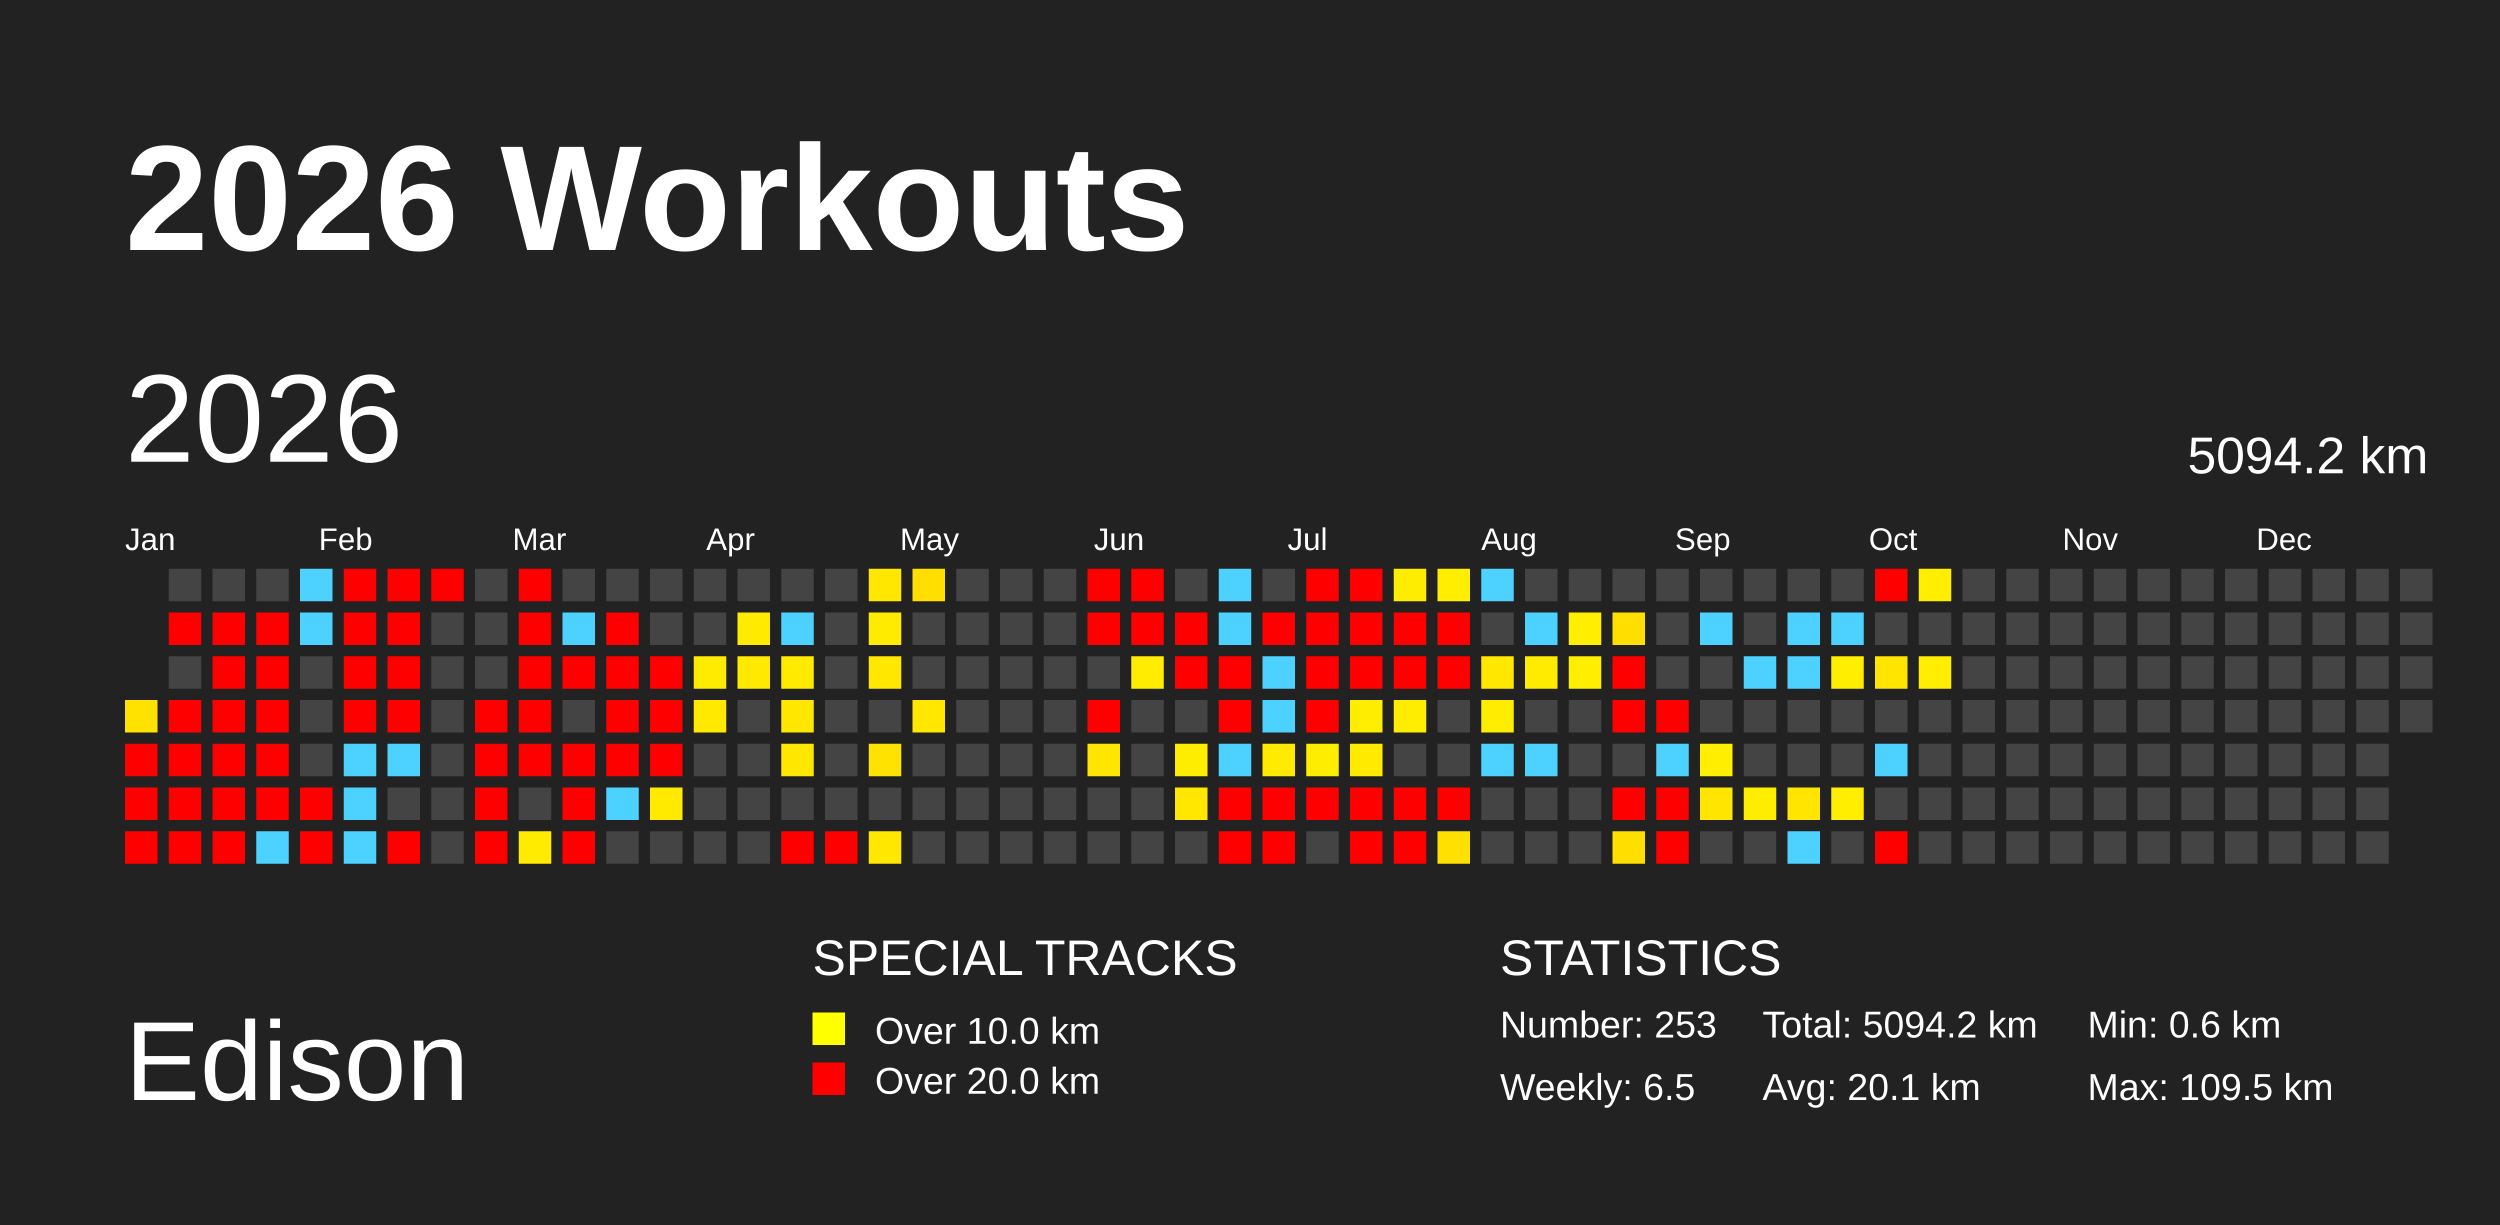
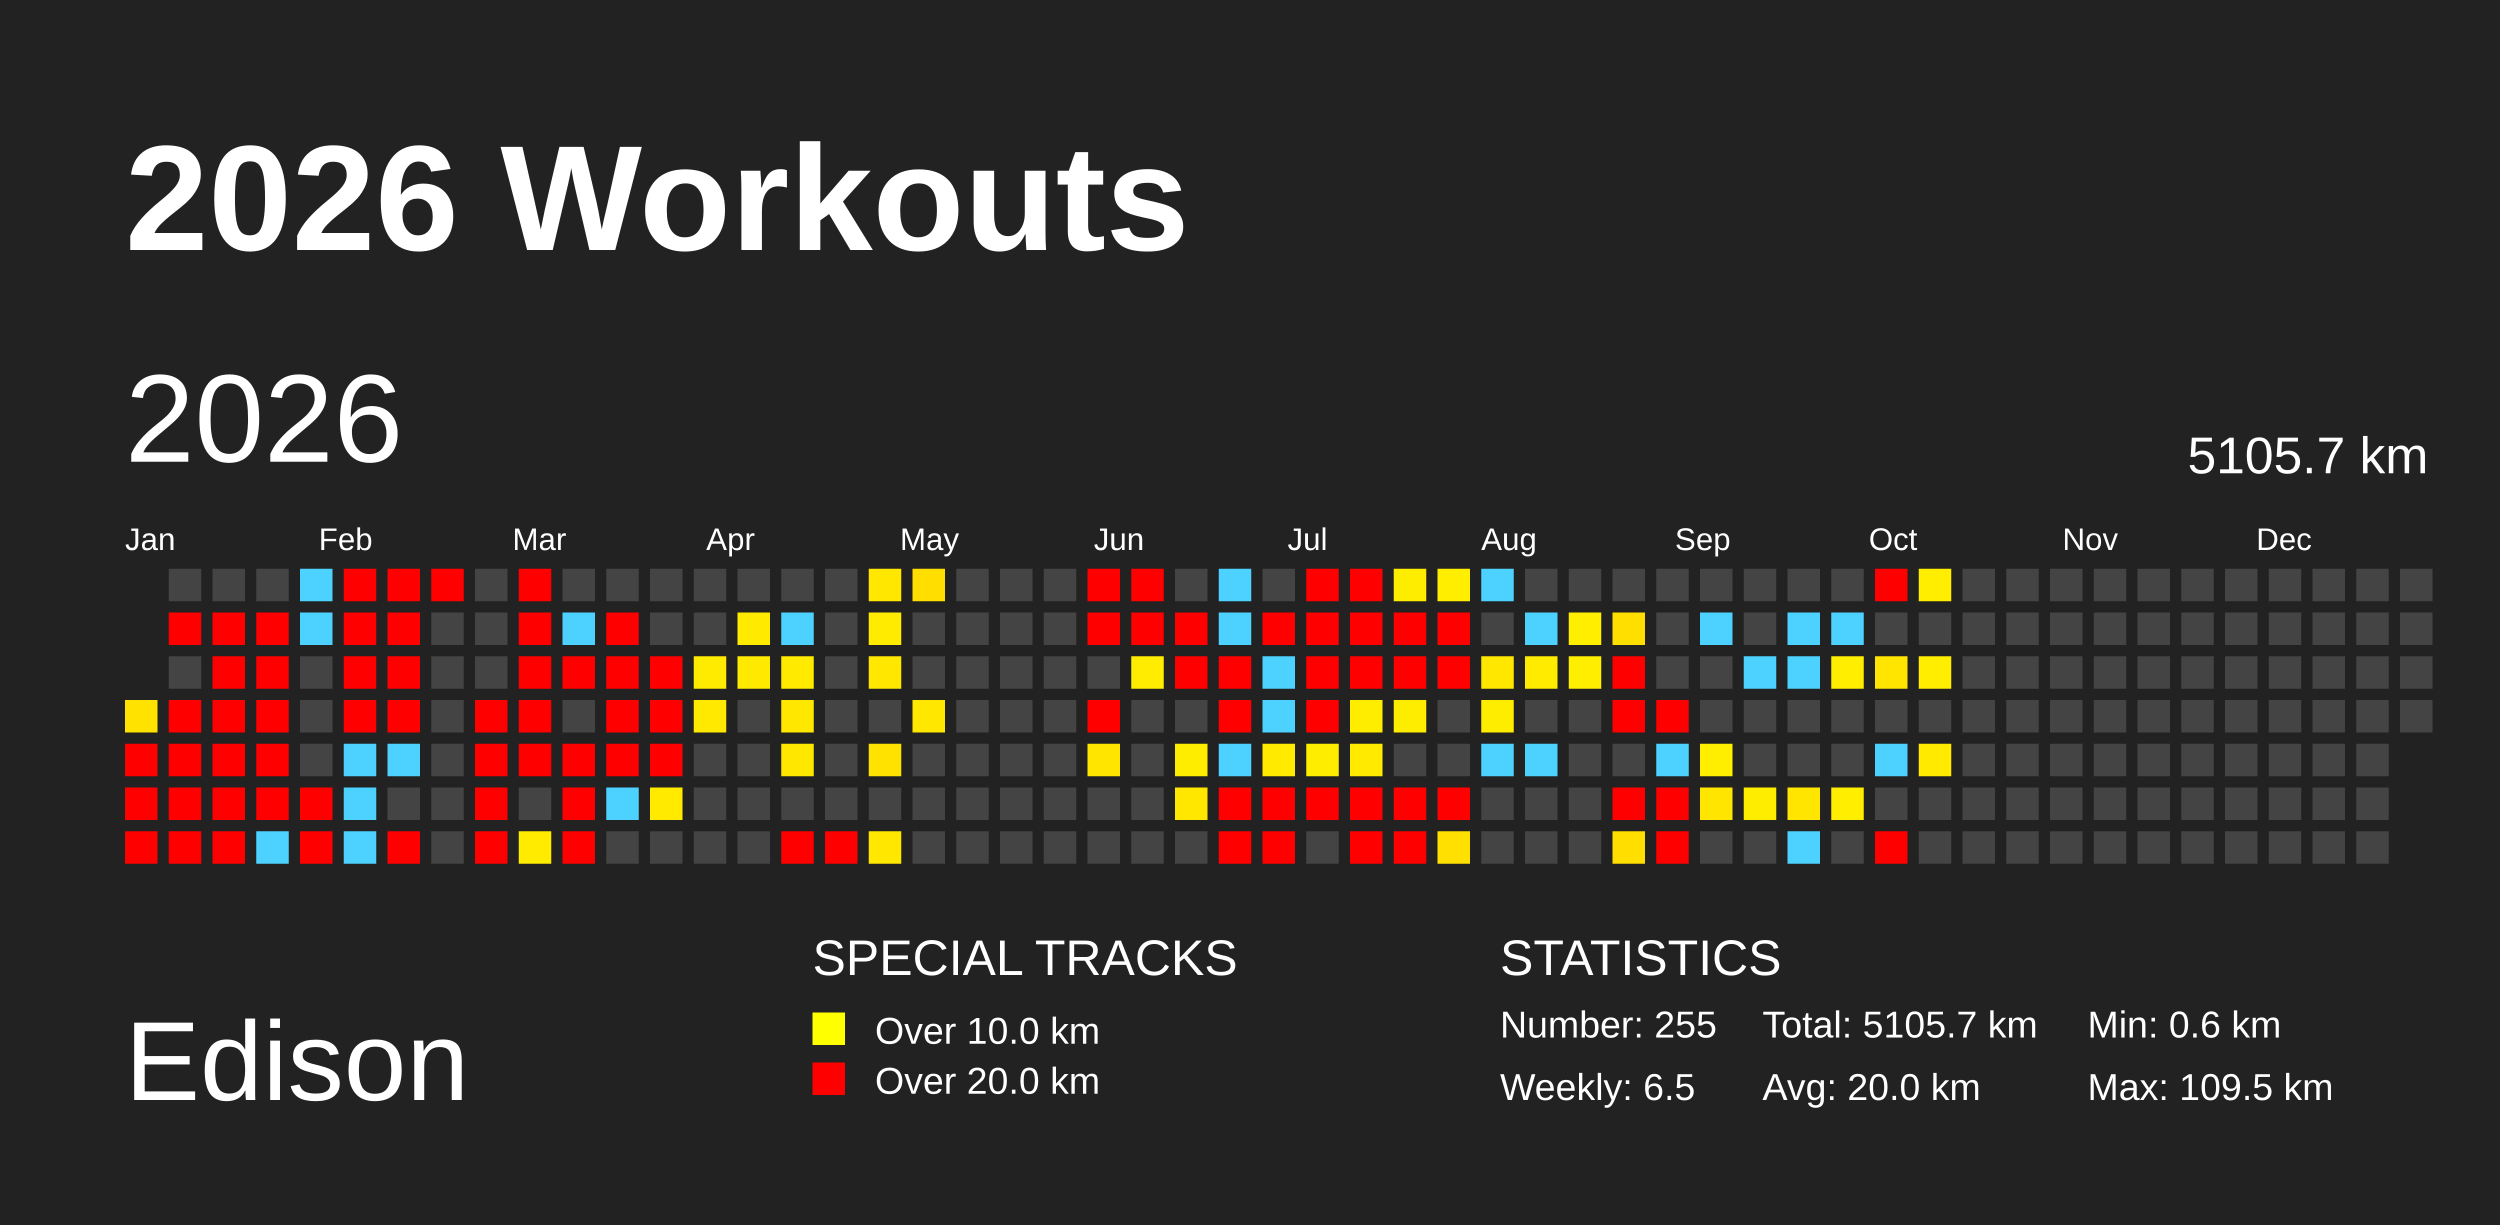
<svg xmlns="http://www.w3.org/2000/svg" baseProfile="full" height="98mm" version="1.1" viewBox="0,0,200,98" width="200mm">
  <defs />
  <rect fill="#222222" height="98" width="200" x="0" y="0" />
  <text fill="#FFFFFF" style="font-size:12px; font-family:Arial; font-weight:bold;" x="10" y="20">2026 Workouts</text>
  <text fill="#FFFFFF" style="font-size:9px; font-family:Arial" x="10" y="88">Edison</text>
  <text fill="#FFFFFF" style="font-size:4px; font-family:Arial" x="65" y="78">SPECIAL TRACKS</text>
  <rect fill="yellow" height="2.6" width="2.6" x="65" y="81" />
  <text fill="#FFFFFF" style="font-size:3px; font-family:Arial" x="70" y="83.5">Over 10.0 km</text>
  <rect fill="red" height="2.6" width="2.6" x="65" y="85" />
  <text fill="#FFFFFF" style="font-size:3px; font-family:Arial" x="70" y="87.5">Over 20.0 km</text>
  <text fill="#FFFFFF" style="font-size:4px; font-family:Arial" x="120" y="78">STATISTICS</text>
-   <text fill="#FFFFFF" style="font-size:3px; font-family:Arial" x="120" y="83">Number: 253</text>
+   <text fill="#FFFFFF" style="font-size:3px; font-family:Arial" x="120" y="83">Number: 255</text>
  <text fill="#FFFFFF" style="font-size:3px; font-family:Arial" x="120" y="88">Weekly: 6.5</text>
-   <text fill="#FFFFFF" style="font-size:3px; font-family:Arial" x="141" y="83">Total: 5094.2 km</text>
-   <text fill="#FFFFFF" style="font-size:3px; font-family:Arial" x="141" y="88">Avg: 20.1 km</text>
+   <text fill="#FFFFFF" style="font-size:3px; font-family:Arial" x="141" y="83">Total: 5105.7 km</text>
+   <text fill="#FFFFFF" style="font-size:3px; font-family:Arial" x="141" y="88">Avg: 20.0 km</text>
  <text fill="#FFFFFF" style="font-size:3px; font-family:Arial" x="167" y="83">Min: 0.6 km</text>
  <text fill="#FFFFFF" style="font-size:3px; font-family:Arial" x="167" y="88">Max: 109.5 km</text>
  <text dominant-baseline="hanging" fill="#FFFFFF" style="font-size:10.0px; font-family:Arial;" x="10" y="30">2026</text>
-   <text dominant-baseline="hanging" fill="#FFFFFF" style="font-size:4.125px; font-family:Arial;" x="175" y="35">5094.2 km</text>
+   <text dominant-baseline="hanging" fill="#FFFFFF" style="font-size:4.125px; font-family:Arial;" x="175" y="35">5105.7 km</text>
  <text fill="#FFFFFF" style="font-size:2.5px; font-family:Arial" x="10.0" y="44">Jan</text>
  <text fill="#FFFFFF" style="font-size:2.5px; font-family:Arial" x="25.5" y="44">Feb</text>
  <text fill="#FFFFFF" style="font-size:2.5px; font-family:Arial" x="41.0" y="44">Mar</text>
  <text fill="#FFFFFF" style="font-size:2.5px; font-family:Arial" x="56.5" y="44">Apr</text>
  <text fill="#FFFFFF" style="font-size:2.5px; font-family:Arial" x="72.0" y="44">May</text>
  <text fill="#FFFFFF" style="font-size:2.5px; font-family:Arial" x="87.5" y="44">Jun</text>
  <text fill="#FFFFFF" style="font-size:2.5px; font-family:Arial" x="103.0" y="44">Jul</text>
  <text fill="#FFFFFF" style="font-size:2.5px; font-family:Arial" x="118.5" y="44">Aug</text>
  <text fill="#FFFFFF" style="font-size:2.5px; font-family:Arial" x="134.0" y="44">Sep</text>
  <text fill="#FFFFFF" style="font-size:2.5px; font-family:Arial" x="149.5" y="44">Oct</text>
  <text fill="#FFFFFF" style="font-size:2.5px; font-family:Arial" x="165.0" y="44">Nov</text>
  <text fill="#FFFFFF" style="font-size:2.5px; font-family:Arial" x="180.5" y="44">Dec</text>
  <rect fill="#ffe200" height="2.6" width="2.6" x="10.0" y="56.0" />
  <rect fill="red" height="2.6" width="2.6" x="10.0" y="59.5" />
  <rect fill="red" height="2.6" width="2.6" x="10.0" y="63.0" />
  <rect fill="red" height="2.6" width="2.6" x="10.0" y="66.5" />
  <rect fill="#444444" height="2.6" width="2.6" x="13.5" y="45.5" />
  <rect fill="red" height="2.6" width="2.6" x="13.5" y="49.0" />
  <rect fill="#444444" height="2.6" width="2.6" x="13.5" y="52.5" />
  <rect fill="red" height="2.6" width="2.6" x="13.5" y="56.0" />
  <rect fill="red" height="2.6" width="2.6" x="13.5" y="59.5" />
  <rect fill="red" height="2.6" width="2.6" x="13.5" y="63.0" />
  <rect fill="red" height="2.6" width="2.6" x="13.5" y="66.5" />
  <rect fill="#444444" height="2.6" width="2.6" x="17.0" y="45.5" />
  <rect fill="red" height="2.6" width="2.6" x="17.0" y="49.0" />
  <rect fill="red" height="2.6" width="2.6" x="17.0" y="52.5" />
  <rect fill="red" height="2.6" width="2.6" x="17.0" y="56.0" />
  <rect fill="red" height="2.6" width="2.6" x="17.0" y="59.5" />
  <rect fill="red" height="2.6" width="2.6" x="17.0" y="63.0" />
  <rect fill="red" height="2.6" width="2.6" x="17.0" y="66.5" />
  <rect fill="#444444" height="2.6" width="2.6" x="20.5" y="45.5" />
  <rect fill="red" height="2.6" width="2.6" x="20.5" y="49.0" />
  <rect fill="red" height="2.6" width="2.6" x="20.5" y="52.5" />
  <rect fill="red" height="2.6" width="2.6" x="20.5" y="56.0" />
  <rect fill="red" height="2.6" width="2.6" x="20.5" y="59.5" />
  <rect fill="red" height="2.6" width="2.6" x="20.5" y="63.0" />
  <rect fill="#4dd2ff" height="2.6" width="2.6" x="20.5" y="66.5" />
  <rect fill="#4dd2ff" height="2.6" width="2.6" x="24.0" y="45.5" />
  <rect fill="#4dd2ff" height="2.6" width="2.6" x="24.0" y="49.0" />
  <rect fill="#444444" height="2.6" width="2.6" x="24.0" y="52.5" />
  <rect fill="#444444" height="2.6" width="2.6" x="24.0" y="56.0" />
  <rect fill="#444444" height="2.6" width="2.6" x="24.0" y="59.5" />
  <rect fill="red" height="2.6" width="2.6" x="24.0" y="63.0" />
  <rect fill="red" height="2.6" width="2.6" x="24.0" y="66.5" />
  <rect fill="red" height="2.6" width="2.6" x="27.5" y="45.5" />
  <rect fill="red" height="2.6" width="2.6" x="27.5" y="49.0" />
  <rect fill="red" height="2.6" width="2.6" x="27.5" y="52.5" />
  <rect fill="red" height="2.6" width="2.6" x="27.5" y="56.0" />
  <rect fill="#4dd2ff" height="2.6" width="2.6" x="27.5" y="59.5" />
  <rect fill="#4dd2ff" height="2.6" width="2.6" x="27.5" y="63.0" />
  <rect fill="#4dd2ff" height="2.6" width="2.6" x="27.5" y="66.5" />
  <rect fill="red" height="2.6" width="2.6" x="31.0" y="45.5" />
  <rect fill="red" height="2.6" width="2.6" x="31.0" y="49.0" />
  <rect fill="red" height="2.6" width="2.6" x="31.0" y="52.5" />
  <rect fill="red" height="2.6" width="2.6" x="31.0" y="56.0" />
  <rect fill="#4dd2ff" height="2.6" width="2.6" x="31.0" y="59.5" />
  <rect fill="#444444" height="2.6" width="2.6" x="31.0" y="63.0" />
  <rect fill="red" height="2.6" width="2.6" x="31.0" y="66.5" />
  <rect fill="red" height="2.6" width="2.6" x="34.5" y="45.5" />
  <rect fill="#444444" height="2.6" width="2.6" x="34.5" y="49.0" />
  <rect fill="#444444" height="2.6" width="2.6" x="34.5" y="52.5" />
  <rect fill="#444444" height="2.6" width="2.6" x="34.5" y="56.0" />
  <rect fill="#444444" height="2.6" width="2.6" x="34.5" y="59.5" />
  <rect fill="#444444" height="2.6" width="2.6" x="34.5" y="63.0" />
  <rect fill="#444444" height="2.6" width="2.6" x="34.5" y="66.5" />
  <rect fill="#444444" height="2.6" width="2.6" x="38.0" y="45.5" />
  <rect fill="#444444" height="2.6" width="2.6" x="38.0" y="49.0" />
  <rect fill="#444444" height="2.6" width="2.6" x="38.0" y="52.5" />
  <rect fill="red" height="2.6" width="2.6" x="38.0" y="56.0" />
  <rect fill="red" height="2.6" width="2.6" x="38.0" y="59.5" />
  <rect fill="red" height="2.6" width="2.6" x="38.0" y="63.0" />
  <rect fill="red" height="2.6" width="2.6" x="38.0" y="66.5" />
  <rect fill="red" height="2.6" width="2.6" x="41.5" y="45.5" />
  <rect fill="red" height="2.6" width="2.6" x="41.5" y="49.0" />
  <rect fill="red" height="2.6" width="2.6" x="41.5" y="52.5" />
  <rect fill="red" height="2.6" width="2.6" x="41.5" y="56.0" />
  <rect fill="red" height="2.6" width="2.6" x="41.5" y="59.5" />
  <rect fill="#444444" height="2.6" width="2.6" x="41.5" y="63.0" />
  <rect fill="#ffeb00" height="2.6" width="2.6" x="41.5" y="66.5" />
  <rect fill="#444444" height="2.6" width="2.6" x="45.0" y="45.5" />
  <rect fill="#4dd2ff" height="2.6" width="2.6" x="45.0" y="49.0" />
  <rect fill="red" height="2.6" width="2.6" x="45.0" y="52.5" />
  <rect fill="#444444" height="2.6" width="2.6" x="45.0" y="56.0" />
  <rect fill="red" height="2.6" width="2.6" x="45.0" y="59.5" />
  <rect fill="red" height="2.6" width="2.6" x="45.0" y="63.0" />
  <rect fill="red" height="2.6" width="2.6" x="45.0" y="66.5" />
  <rect fill="#444444" height="2.6" width="2.6" x="48.5" y="45.5" />
  <rect fill="red" height="2.6" width="2.6" x="48.5" y="49.0" />
  <rect fill="red" height="2.6" width="2.6" x="48.5" y="52.5" />
  <rect fill="red" height="2.6" width="2.6" x="48.5" y="56.0" />
  <rect fill="red" height="2.6" width="2.6" x="48.5" y="59.5" />
  <rect fill="#4dd2ff" height="2.6" width="2.6" x="48.5" y="63.0" />
  <rect fill="#444444" height="2.6" width="2.6" x="48.5" y="66.5" />
  <rect fill="#444444" height="2.6" width="2.6" x="52.0" y="45.5" />
  <rect fill="#444444" height="2.6" width="2.6" x="52.0" y="49.0" />
  <rect fill="red" height="2.6" width="2.6" x="52.0" y="52.5" />
  <rect fill="red" height="2.6" width="2.6" x="52.0" y="56.0" />
  <rect fill="red" height="2.6" width="2.6" x="52.0" y="59.5" />
  <rect fill="#ffea00" height="2.6" width="2.6" x="52.0" y="63.0" />
  <rect fill="#444444" height="2.6" width="2.6" x="52.0" y="66.5" />
  <rect fill="#444444" height="2.6" width="2.6" x="55.5" y="45.5" />
  <rect fill="#444444" height="2.6" width="2.6" x="55.5" y="49.0" />
  <rect fill="#ffeb00" height="2.6" width="2.6" x="55.5" y="52.5" />
  <rect fill="#ffe900" height="2.6" width="2.6" x="55.5" y="56.0" />
  <rect fill="#444444" height="2.6" width="2.6" x="55.5" y="59.5" />
  <rect fill="#444444" height="2.6" width="2.6" x="55.5" y="63.0" />
  <rect fill="#444444" height="2.6" width="2.6" x="55.5" y="66.5" />
  <rect fill="#444444" height="2.6" width="2.6" x="59.0" y="45.5" />
  <rect fill="#ffea00" height="2.6" width="2.6" x="59.0" y="49.0" />
  <rect fill="#ffe900" height="2.6" width="2.6" x="59.0" y="52.5" />
  <rect fill="#444444" height="2.6" width="2.6" x="59.0" y="56.0" />
  <rect fill="#444444" height="2.6" width="2.6" x="59.0" y="59.5" />
  <rect fill="#444444" height="2.6" width="2.6" x="59.0" y="63.0" />
  <rect fill="#444444" height="2.6" width="2.6" x="59.0" y="66.5" />
  <rect fill="#444444" height="2.6" width="2.6" x="62.5" y="45.5" />
  <rect fill="#4dd2ff" height="2.6" width="2.6" x="62.5" y="49.0" />
  <rect fill="#ffea00" height="2.6" width="2.6" x="62.5" y="52.5" />
  <rect fill="#ffe700" height="2.6" width="2.6" x="62.5" y="56.0" />
  <rect fill="#ffe700" height="2.6" width="2.6" x="62.5" y="59.5" />
  <rect fill="#444444" height="2.6" width="2.6" x="62.5" y="63.0" />
  <rect fill="red" height="2.6" width="2.6" x="62.5" y="66.5" />
  <rect fill="#444444" height="2.6" width="2.6" x="66.0" y="45.5" />
  <rect fill="#444444" height="2.6" width="2.6" x="66.0" y="49.0" />
  <rect fill="#444444" height="2.6" width="2.6" x="66.0" y="52.5" />
  <rect fill="#444444" height="2.6" width="2.6" x="66.0" y="56.0" />
  <rect fill="#444444" height="2.6" width="2.6" x="66.0" y="59.5" />
  <rect fill="#444444" height="2.6" width="2.6" x="66.0" y="63.0" />
  <rect fill="red" height="2.6" width="2.6" x="66.0" y="66.5" />
  <rect fill="#ffe700" height="2.6" width="2.6" x="69.5" y="45.5" />
  <rect fill="#ffeb00" height="2.6" width="2.6" x="69.5" y="49.0" />
  <rect fill="#ffe700" height="2.6" width="2.6" x="69.5" y="52.5" />
  <rect fill="#444444" height="2.6" width="2.6" x="69.5" y="56.0" />
  <rect fill="#ffe200" height="2.6" width="2.6" x="69.5" y="59.5" />
  <rect fill="#444444" height="2.6" width="2.6" x="69.5" y="63.0" />
  <rect fill="#ffe700" height="2.6" width="2.6" x="69.5" y="66.5" />
  <rect fill="#ffde00" height="2.6" width="2.6" x="73.0" y="45.5" />
  <rect fill="#444444" height="2.6" width="2.6" x="73.0" y="49.0" />
  <rect fill="#444444" height="2.6" width="2.6" x="73.0" y="52.5" />
  <rect fill="#ffe700" height="2.6" width="2.6" x="73.0" y="56.0" />
  <rect fill="#444444" height="2.6" width="2.6" x="73.0" y="59.5" />
  <rect fill="#444444" height="2.6" width="2.6" x="73.0" y="63.0" />
  <rect fill="#444444" height="2.6" width="2.6" x="73.0" y="66.5" />
  <rect fill="#444444" height="2.6" width="2.6" x="76.5" y="45.5" />
  <rect fill="#444444" height="2.6" width="2.6" x="76.5" y="49.0" />
  <rect fill="#444444" height="2.6" width="2.6" x="76.5" y="52.5" />
  <rect fill="#444444" height="2.6" width="2.6" x="76.5" y="56.0" />
  <rect fill="#444444" height="2.6" width="2.6" x="76.5" y="59.5" />
  <rect fill="#444444" height="2.6" width="2.6" x="76.5" y="63.0" />
  <rect fill="#444444" height="2.6" width="2.6" x="76.5" y="66.5" />
  <rect fill="#444444" height="2.6" width="2.6" x="80.0" y="45.5" />
  <rect fill="#444444" height="2.6" width="2.6" x="80.0" y="49.0" />
  <rect fill="#444444" height="2.6" width="2.6" x="80.0" y="52.5" />
  <rect fill="#444444" height="2.6" width="2.6" x="80.0" y="56.0" />
  <rect fill="#444444" height="2.6" width="2.6" x="80.0" y="59.5" />
  <rect fill="#444444" height="2.6" width="2.6" x="80.0" y="63.0" />
  <rect fill="#444444" height="2.6" width="2.6" x="80.0" y="66.5" />
  <rect fill="#444444" height="2.6" width="2.6" x="83.5" y="45.5" />
  <rect fill="#444444" height="2.6" width="2.6" x="83.5" y="49.0" />
  <rect fill="#444444" height="2.6" width="2.6" x="83.5" y="52.5" />
  <rect fill="#444444" height="2.6" width="2.6" x="83.5" y="56.0" />
  <rect fill="#444444" height="2.6" width="2.6" x="83.5" y="59.5" />
  <rect fill="#444444" height="2.6" width="2.6" x="83.5" y="63.0" />
  <rect fill="#444444" height="2.6" width="2.6" x="83.5" y="66.5" />
  <rect fill="red" height="2.6" width="2.6" x="87.0" y="45.5" />
  <rect fill="red" height="2.6" width="2.6" x="87.0" y="49.0" />
  <rect fill="#444444" height="2.6" width="2.6" x="87.0" y="52.5" />
  <rect fill="red" height="2.6" width="2.6" x="87.0" y="56.0" />
  <rect fill="#ffe500" height="2.6" width="2.6" x="87.0" y="59.5" />
  <rect fill="#444444" height="2.6" width="2.6" x="87.0" y="63.0" />
  <rect fill="#444444" height="2.6" width="2.6" x="87.0" y="66.5" />
  <rect fill="red" height="2.6" width="2.6" x="90.5" y="45.5" />
  <rect fill="red" height="2.6" width="2.6" x="90.5" y="49.0" />
  <rect fill="#ffec00" height="2.6" width="2.6" x="90.5" y="52.5" />
  <rect fill="#444444" height="2.6" width="2.6" x="90.5" y="56.0" />
  <rect fill="#444444" height="2.6" width="2.6" x="90.5" y="59.5" />
  <rect fill="#444444" height="2.6" width="2.6" x="90.5" y="63.0" />
  <rect fill="#444444" height="2.6" width="2.6" x="90.5" y="66.5" />
  <rect fill="#444444" height="2.6" width="2.6" x="94.0" y="45.5" />
  <rect fill="red" height="2.6" width="2.6" x="94.0" y="49.0" />
  <rect fill="red" height="2.6" width="2.6" x="94.0" y="52.5" />
  <rect fill="#444444" height="2.6" width="2.6" x="94.0" y="56.0" />
  <rect fill="#ffed00" height="2.6" width="2.6" x="94.0" y="59.5" />
  <rect fill="#ffe700" height="2.6" width="2.6" x="94.0" y="63.0" />
  <rect fill="#444444" height="2.6" width="2.6" x="94.0" y="66.5" />
  <rect fill="#4dd2ff" height="2.6" width="2.6" x="97.5" y="45.5" />
  <rect fill="#4dd2ff" height="2.6" width="2.6" x="97.5" y="49.0" />
  <rect fill="red" height="2.6" width="2.6" x="97.5" y="52.5" />
  <rect fill="red" height="2.6" width="2.6" x="97.5" y="56.0" />
  <rect fill="#4dd2ff" height="2.6" width="2.6" x="97.5" y="59.5" />
  <rect fill="red" height="2.6" width="2.6" x="97.5" y="63.0" />
  <rect fill="red" height="2.6" width="2.6" x="97.5" y="66.5" />
  <rect fill="#444444" height="2.6" width="2.6" x="101.0" y="45.5" />
  <rect fill="red" height="2.6" width="2.6" x="101.0" y="49.0" />
  <rect fill="#4dd2ff" height="2.6" width="2.6" x="101.0" y="52.5" />
  <rect fill="#4dd2ff" height="2.6" width="2.6" x="101.0" y="56.0" />
  <rect fill="#ffea00" height="2.6" width="2.6" x="101.0" y="59.5" />
  <rect fill="red" height="2.6" width="2.6" x="101.0" y="63.0" />
  <rect fill="red" height="2.6" width="2.6" x="101.0" y="66.5" />
  <rect fill="red" height="2.6" width="2.6" x="104.5" y="45.5" />
  <rect fill="red" height="2.6" width="2.6" x="104.5" y="49.0" />
  <rect fill="red" height="2.6" width="2.6" x="104.5" y="52.5" />
  <rect fill="red" height="2.6" width="2.6" x="104.5" y="56.0" />
  <rect fill="#ffed00" height="2.6" width="2.6" x="104.5" y="59.5" />
  <rect fill="red" height="2.6" width="2.6" x="104.5" y="63.0" />
  <rect fill="#444444" height="2.6" width="2.6" x="104.5" y="66.5" />
  <rect fill="red" height="2.6" width="2.6" x="108.0" y="45.5" />
  <rect fill="red" height="2.6" width="2.6" x="108.0" y="49.0" />
  <rect fill="red" height="2.6" width="2.6" x="108.0" y="52.5" />
  <rect fill="#ffed00" height="2.6" width="2.6" x="108.0" y="56.0" />
  <rect fill="#ffea00" height="2.6" width="2.6" x="108.0" y="59.5" />
  <rect fill="red" height="2.6" width="2.6" x="108.0" y="63.0" />
  <rect fill="red" height="2.6" width="2.6" x="108.0" y="66.5" />
  <rect fill="#ffed00" height="2.6" width="2.6" x="111.5" y="45.5" />
  <rect fill="red" height="2.6" width="2.6" x="111.5" y="49.0" />
  <rect fill="red" height="2.6" width="2.6" x="111.5" y="52.5" />
  <rect fill="#ffed00" height="2.6" width="2.6" x="111.5" y="56.0" />
  <rect fill="#444444" height="2.6" width="2.6" x="111.5" y="59.5" />
  <rect fill="red" height="2.6" width="2.6" x="111.5" y="63.0" />
  <rect fill="red" height="2.6" width="2.6" x="111.5" y="66.5" />
  <rect fill="#ffee00" height="2.6" width="2.6" x="115.0" y="45.5" />
  <rect fill="red" height="2.6" width="2.6" x="115.0" y="49.0" />
  <rect fill="red" height="2.6" width="2.6" x="115.0" y="52.5" />
  <rect fill="#444444" height="2.6" width="2.6" x="115.0" y="56.0" />
  <rect fill="#444444" height="2.6" width="2.6" x="115.0" y="59.5" />
  <rect fill="red" height="2.6" width="2.6" x="115.0" y="63.0" />
  <rect fill="#ffe000" height="2.6" width="2.6" x="115.0" y="66.5" />
  <rect fill="#4dd2ff" height="2.6" width="2.6" x="118.5" y="45.5" />
  <rect fill="#444444" height="2.6" width="2.6" x="118.5" y="49.0" />
  <rect fill="#ffe700" height="2.6" width="2.6" x="118.5" y="52.5" />
  <rect fill="#ffed00" height="2.6" width="2.6" x="118.5" y="56.0" />
  <rect fill="#4dd2ff" height="2.6" width="2.6" x="118.5" y="59.5" />
  <rect fill="#444444" height="2.6" width="2.6" x="118.5" y="63.0" />
  <rect fill="#444444" height="2.6" width="2.6" x="118.5" y="66.5" />
  <rect fill="#444444" height="2.6" width="2.6" x="122.0" y="45.5" />
  <rect fill="#4dd2ff" height="2.6" width="2.6" x="122.0" y="49.0" />
  <rect fill="#ffeb00" height="2.6" width="2.6" x="122.0" y="52.5" />
  <rect fill="#444444" height="2.6" width="2.6" x="122.0" y="56.0" />
  <rect fill="#4dd2ff" height="2.6" width="2.6" x="122.0" y="59.5" />
  <rect fill="#444444" height="2.6" width="2.6" x="122.0" y="63.0" />
  <rect fill="#444444" height="2.6" width="2.6" x="122.0" y="66.5" />
  <rect fill="#444444" height="2.6" width="2.6" x="125.5" y="45.5" />
  <rect fill="#ffee00" height="2.6" width="2.6" x="125.5" y="49.0" />
  <rect fill="#ffee00" height="2.6" width="2.6" x="125.5" y="52.5" />
  <rect fill="#444444" height="2.6" width="2.6" x="125.5" y="56.0" />
  <rect fill="#444444" height="2.6" width="2.6" x="125.5" y="59.5" />
  <rect fill="#444444" height="2.6" width="2.6" x="125.5" y="63.0" />
  <rect fill="#444444" height="2.6" width="2.6" x="125.5" y="66.5" />
  <rect fill="#444444" height="2.6" width="2.6" x="129.0" y="45.5" />
  <rect fill="#ffdf00" height="2.6" width="2.6" x="129.0" y="49.0" />
  <rect fill="red" height="2.6" width="2.6" x="129.0" y="52.5" />
  <rect fill="red" height="2.6" width="2.6" x="129.0" y="56.0" />
  <rect fill="#444444" height="2.6" width="2.6" x="129.0" y="59.5" />
  <rect fill="red" height="2.6" width="2.6" x="129.0" y="63.0" />
  <rect fill="#ffde00" height="2.6" width="2.6" x="129.0" y="66.5" />
  <rect fill="#444444" height="2.6" width="2.6" x="132.5" y="45.5" />
  <rect fill="#444444" height="2.6" width="2.6" x="132.5" y="49.0" />
  <rect fill="#444444" height="2.6" width="2.6" x="132.5" y="52.5" />
  <rect fill="red" height="2.6" width="2.6" x="132.5" y="56.0" />
  <rect fill="#4dd2ff" height="2.6" width="2.6" x="132.5" y="59.5" />
  <rect fill="red" height="2.6" width="2.6" x="132.5" y="63.0" />
  <rect fill="red" height="2.6" width="2.6" x="132.5" y="66.5" />
  <rect fill="#444444" height="2.6" width="2.6" x="136.0" y="45.5" />
  <rect fill="#4dd2ff" height="2.6" width="2.6" x="136.0" y="49.0" />
  <rect fill="#444444" height="2.6" width="2.6" x="136.0" y="52.5" />
  <rect fill="#444444" height="2.6" width="2.6" x="136.0" y="56.0" />
  <rect fill="#ffee00" height="2.6" width="2.6" x="136.0" y="59.5" />
  <rect fill="#ffe500" height="2.6" width="2.6" x="136.0" y="63.0" />
  <rect fill="#444444" height="2.6" width="2.6" x="136.0" y="66.5" />
  <rect fill="#444444" height="2.6" width="2.6" x="139.5" y="45.5" />
  <rect fill="#444444" height="2.6" width="2.6" x="139.5" y="49.0" />
  <rect fill="#4dd2ff" height="2.6" width="2.6" x="139.5" y="52.5" />
  <rect fill="#444444" height="2.6" width="2.6" x="139.5" y="56.0" />
  <rect fill="#444444" height="2.6" width="2.6" x="139.5" y="59.5" />
  <rect fill="#ffed00" height="2.6" width="2.6" x="139.5" y="63.0" />
  <rect fill="#444444" height="2.6" width="2.6" x="139.5" y="66.5" />
  <rect fill="#444444" height="2.6" width="2.6" x="143.0" y="45.5" />
  <rect fill="#4dd2ff" height="2.6" width="2.6" x="143.0" y="49.0" />
  <rect fill="#4dd2ff" height="2.6" width="2.6" x="143.0" y="52.5" />
  <rect fill="#444444" height="2.6" width="2.6" x="143.0" y="56.0" />
  <rect fill="#444444" height="2.6" width="2.6" x="143.0" y="59.5" />
  <rect fill="#ffe500" height="2.6" width="2.6" x="143.0" y="63.0" />
  <rect fill="#4dd2ff" height="2.6" width="2.6" x="143.0" y="66.5" />
  <rect fill="#444444" height="2.6" width="2.6" x="146.5" y="45.5" />
  <rect fill="#4dd2ff" height="2.6" width="2.6" x="146.5" y="49.0" />
  <rect fill="#ffee00" height="2.6" width="2.6" x="146.5" y="52.5" />
  <rect fill="#444444" height="2.6" width="2.6" x="146.5" y="56.0" />
  <rect fill="#444444" height="2.6" width="2.6" x="146.5" y="59.5" />
  <rect fill="#ffee00" height="2.6" width="2.6" x="146.5" y="63.0" />
  <rect fill="#444444" height="2.6" width="2.6" x="146.5" y="66.5" />
  <rect fill="red" height="2.6" width="2.6" x="150.0" y="45.5" />
  <rect fill="#444444" height="2.6" width="2.6" x="150.0" y="49.0" />
  <rect fill="#ffe500" height="2.6" width="2.6" x="150.0" y="52.5" />
  <rect fill="#444444" height="2.6" width="2.6" x="150.0" y="56.0" />
  <rect fill="#4dd2ff" height="2.6" width="2.6" x="150.0" y="59.5" />
  <rect fill="#444444" height="2.6" width="2.6" x="150.0" y="63.0" />
  <rect fill="red" height="2.6" width="2.6" x="150.0" y="66.5" />
  <rect fill="#ffee00" height="2.6" width="2.6" x="153.5" y="45.5" />
  <rect fill="#444444" height="2.6" width="2.6" x="153.5" y="49.0" />
  <rect fill="#ffee00" height="2.6" width="2.6" x="153.5" y="52.5" />
  <rect fill="#444444" height="2.6" width="2.6" x="153.5" y="56.0" />
-   <rect fill="#444444" height="2.6" width="2.6" x="153.5" y="59.5" />
+   <rect fill="#ffea00" height="2.6" width="2.6" x="153.5" y="59.5" />
  <rect fill="#444444" height="2.6" width="2.6" x="153.5" y="63.0" />
  <rect fill="#444444" height="2.6" width="2.6" x="153.5" y="66.5" />
  <rect fill="#444444" height="2.6" width="2.6" x="157.0" y="45.5" />
  <rect fill="#444444" height="2.6" width="2.6" x="157.0" y="49.0" />
  <rect fill="#444444" height="2.6" width="2.6" x="157.0" y="52.5" />
  <rect fill="#444444" height="2.6" width="2.6" x="157.0" y="56.0" />
  <rect fill="#444444" height="2.6" width="2.6" x="157.0" y="59.5" />
  <rect fill="#444444" height="2.6" width="2.6" x="157.0" y="63.0" />
  <rect fill="#444444" height="2.6" width="2.6" x="157.0" y="66.5" />
  <rect fill="#444444" height="2.6" width="2.6" x="160.5" y="45.5" />
  <rect fill="#444444" height="2.6" width="2.6" x="160.5" y="49.0" />
  <rect fill="#444444" height="2.6" width="2.6" x="160.5" y="52.5" />
  <rect fill="#444444" height="2.6" width="2.6" x="160.5" y="56.0" />
  <rect fill="#444444" height="2.6" width="2.6" x="160.5" y="59.5" />
  <rect fill="#444444" height="2.6" width="2.6" x="160.5" y="63.0" />
  <rect fill="#444444" height="2.6" width="2.6" x="160.5" y="66.5" />
  <rect fill="#444444" height="2.6" width="2.6" x="164.0" y="45.5" />
  <rect fill="#444444" height="2.6" width="2.6" x="164.0" y="49.0" />
  <rect fill="#444444" height="2.6" width="2.6" x="164.0" y="52.5" />
  <rect fill="#444444" height="2.6" width="2.6" x="164.0" y="56.0" />
  <rect fill="#444444" height="2.6" width="2.6" x="164.0" y="59.5" />
  <rect fill="#444444" height="2.6" width="2.6" x="164.0" y="63.0" />
  <rect fill="#444444" height="2.6" width="2.6" x="164.0" y="66.5" />
  <rect fill="#444444" height="2.6" width="2.6" x="167.5" y="45.5" />
  <rect fill="#444444" height="2.6" width="2.6" x="167.5" y="49.0" />
  <rect fill="#444444" height="2.6" width="2.6" x="167.5" y="52.5" />
  <rect fill="#444444" height="2.6" width="2.6" x="167.5" y="56.0" />
  <rect fill="#444444" height="2.6" width="2.6" x="167.5" y="59.5" />
  <rect fill="#444444" height="2.6" width="2.6" x="167.5" y="63.0" />
  <rect fill="#444444" height="2.6" width="2.6" x="167.5" y="66.5" />
  <rect fill="#444444" height="2.6" width="2.6" x="171.0" y="45.5" />
  <rect fill="#444444" height="2.6" width="2.6" x="171.0" y="49.0" />
  <rect fill="#444444" height="2.6" width="2.6" x="171.0" y="52.5" />
  <rect fill="#444444" height="2.6" width="2.6" x="171.0" y="56.0" />
  <rect fill="#444444" height="2.6" width="2.6" x="171.0" y="59.5" />
  <rect fill="#444444" height="2.6" width="2.6" x="171.0" y="63.0" />
  <rect fill="#444444" height="2.6" width="2.6" x="171.0" y="66.5" />
  <rect fill="#444444" height="2.6" width="2.6" x="174.5" y="45.5" />
  <rect fill="#444444" height="2.6" width="2.6" x="174.5" y="49.0" />
  <rect fill="#444444" height="2.6" width="2.6" x="174.5" y="52.5" />
  <rect fill="#444444" height="2.6" width="2.6" x="174.5" y="56.0" />
  <rect fill="#444444" height="2.6" width="2.6" x="174.5" y="59.5" />
  <rect fill="#444444" height="2.6" width="2.6" x="174.5" y="63.0" />
  <rect fill="#444444" height="2.6" width="2.6" x="174.5" y="66.5" />
  <rect fill="#444444" height="2.6" width="2.6" x="178.0" y="45.5" />
  <rect fill="#444444" height="2.6" width="2.6" x="178.0" y="49.0" />
  <rect fill="#444444" height="2.6" width="2.6" x="178.0" y="52.5" />
  <rect fill="#444444" height="2.6" width="2.6" x="178.0" y="56.0" />
  <rect fill="#444444" height="2.6" width="2.6" x="178.0" y="59.5" />
  <rect fill="#444444" height="2.6" width="2.6" x="178.0" y="63.0" />
  <rect fill="#444444" height="2.6" width="2.6" x="178.0" y="66.5" />
  <rect fill="#444444" height="2.6" width="2.6" x="181.5" y="45.5" />
  <rect fill="#444444" height="2.6" width="2.6" x="181.5" y="49.0" />
  <rect fill="#444444" height="2.6" width="2.6" x="181.5" y="52.5" />
  <rect fill="#444444" height="2.6" width="2.6" x="181.5" y="56.0" />
  <rect fill="#444444" height="2.6" width="2.6" x="181.5" y="59.5" />
  <rect fill="#444444" height="2.6" width="2.6" x="181.5" y="63.0" />
  <rect fill="#444444" height="2.6" width="2.6" x="181.5" y="66.5" />
  <rect fill="#444444" height="2.6" width="2.6" x="185.0" y="45.5" />
  <rect fill="#444444" height="2.6" width="2.6" x="185.0" y="49.0" />
  <rect fill="#444444" height="2.6" width="2.6" x="185.0" y="52.5" />
  <rect fill="#444444" height="2.6" width="2.6" x="185.0" y="56.0" />
  <rect fill="#444444" height="2.6" width="2.6" x="185.0" y="59.5" />
  <rect fill="#444444" height="2.6" width="2.6" x="185.0" y="63.0" />
  <rect fill="#444444" height="2.6" width="2.6" x="185.0" y="66.5" />
  <rect fill="#444444" height="2.6" width="2.6" x="188.5" y="45.5" />
  <rect fill="#444444" height="2.6" width="2.6" x="188.5" y="49.0" />
  <rect fill="#444444" height="2.6" width="2.6" x="188.5" y="52.5" />
  <rect fill="#444444" height="2.6" width="2.6" x="188.5" y="56.0" />
  <rect fill="#444444" height="2.6" width="2.6" x="188.5" y="59.5" />
  <rect fill="#444444" height="2.6" width="2.6" x="188.5" y="63.0" />
  <rect fill="#444444" height="2.6" width="2.6" x="188.5" y="66.5" />
  <rect fill="#444444" height="2.6" width="2.6" x="192.0" y="45.5" />
  <rect fill="#444444" height="2.6" width="2.6" x="192.0" y="49.0" />
  <rect fill="#444444" height="2.6" width="2.6" x="192.0" y="52.5" />
  <rect fill="#444444" height="2.6" width="2.6" x="192.0" y="56.0" />
</svg>
